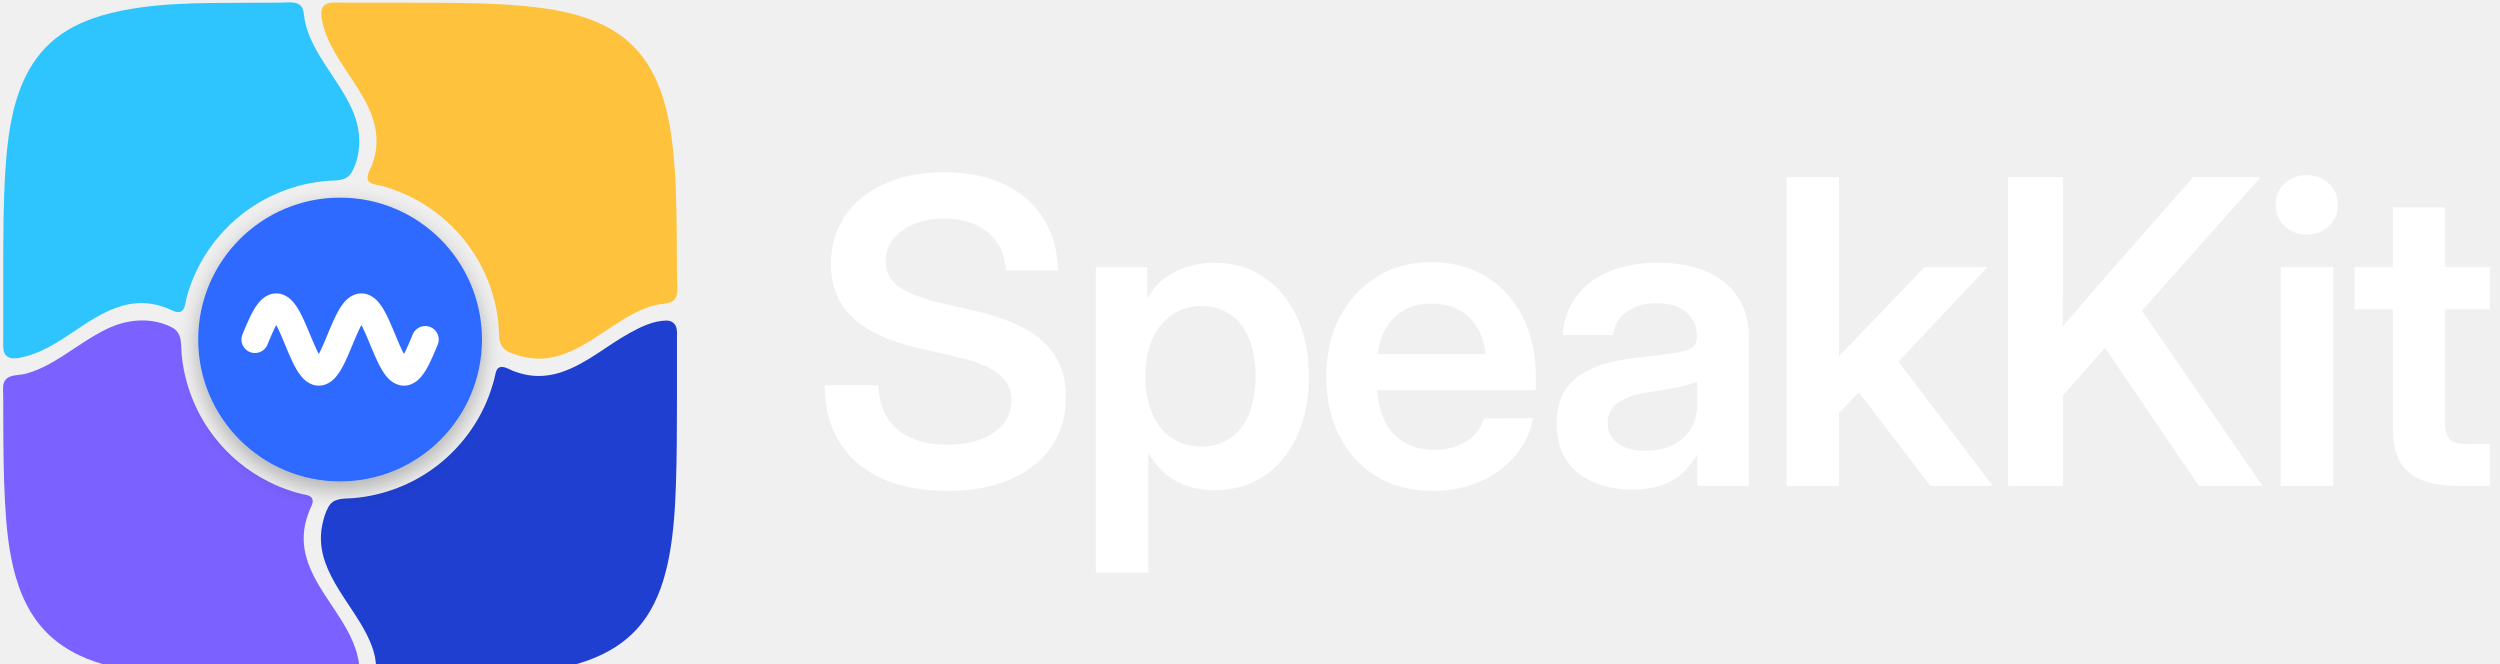
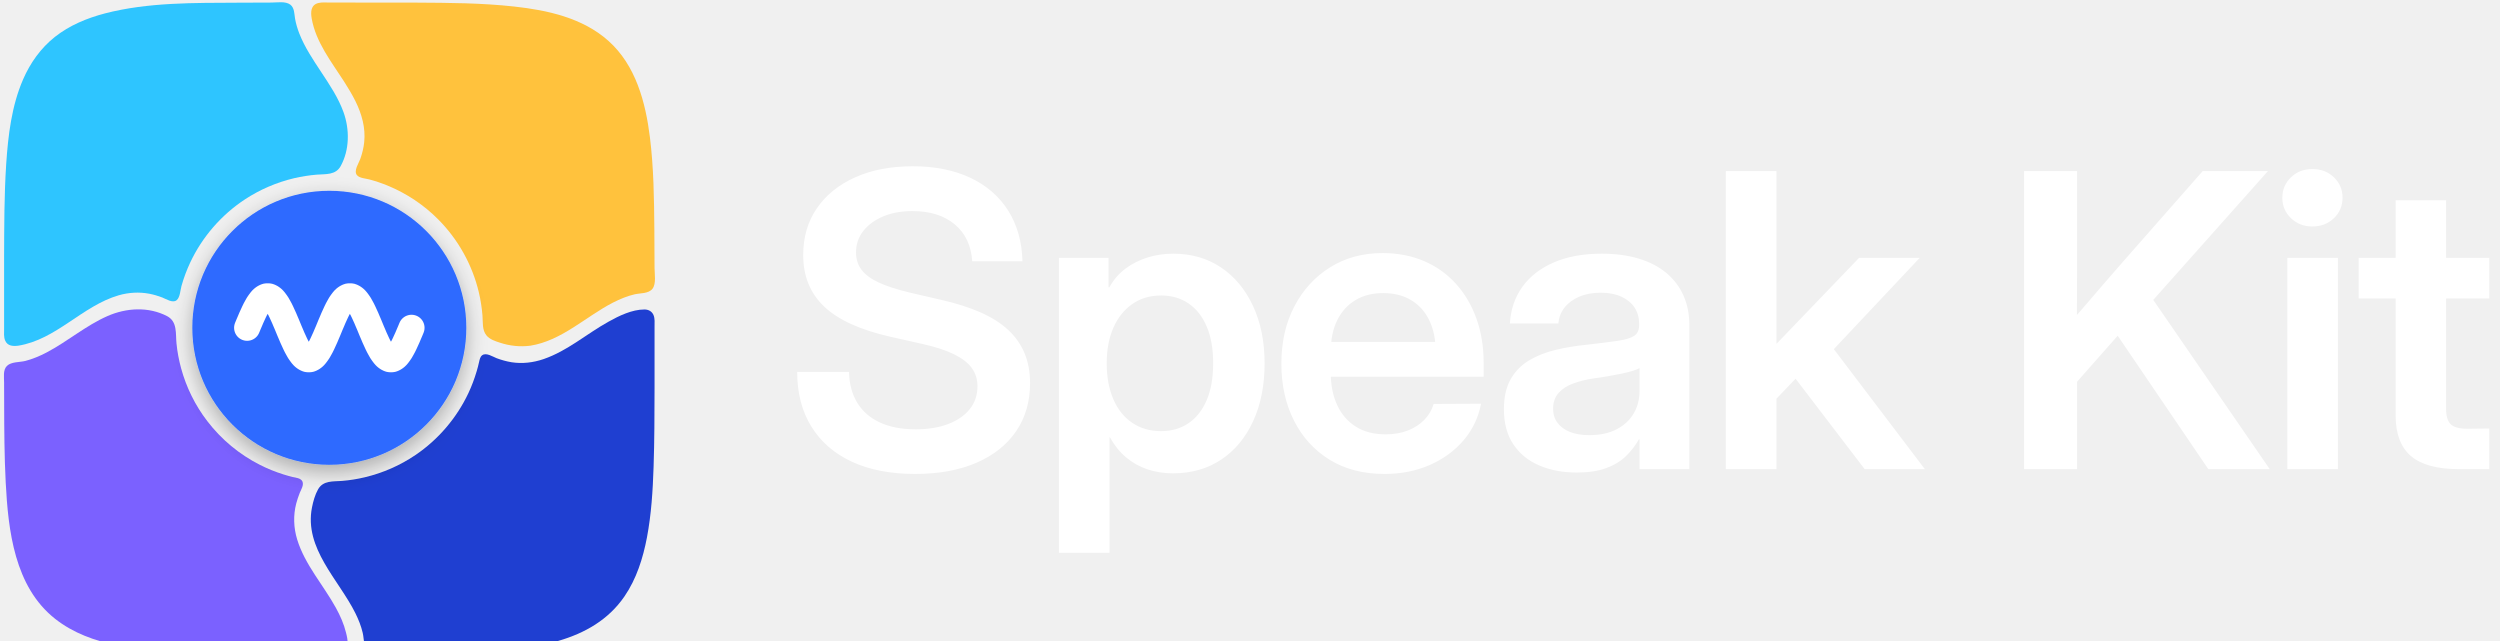
- <svg xmlns="http://www.w3.org/2000/svg" width="754" height="200" viewBox="0 0 753.66 200">
+ <svg xmlns="http://www.w3.org/2000/svg" width="781" height="200" viewBox="0 0 780.04 200">
  <g transform="translate(0 0) scale(0.2)">
    <defs>
      <filter id="hub-sh" x="-30%" y="-30%" width="160%" height="170%">
        <feDropShadow dx="0" dy="12" stdDeviation="16" flood-color="#06070A" flood-opacity="0.28" />
      </filter>
    </defs>
    <path d="M25.9 540C85.7 530.5 126.1 477.7 183.2 461.2C198.7 456.8 214.8 455.8 230.7 458.8C237.6 460.1 244.3 462.1 250.9 464.6C256.9 466.9 267.1 473.9 273.4 469C278.9 464.7 279.3 452.9 281.1 446.6C284.6 434.1 289.2 421.9 294.7 410.1C313.4 370.2 343.2 335.8 380.1 311.5C403.5 296.1 429.6 284.9 456.8 278.4C468.5 275.7 480.4 273.8 492.4 272.8C506.3 271.7 521.8 273.7 529.7 259.5C543.8 234 543.8 201.8 534.1 175C525.9 152.4 512.3 132.2 499.1 112.2C486.5 93.1 473.5 73.8 465.1 52.3C462.2 44.8 459.9 37.1 458.5 29.2C457.2 21.7 457.7 12.3 451 7.2C443.5 1.6 430.4 4 421.6 4C404.6 4 387.6 4.1 370.6 4.2C301.3 4.6 229.2 3.4 161.7 20.9C133.7 28.2 106.3 39.5 83.4 57.6C61.3 75.1 44.8 98.3 33.6 124.2C15.7 165.5 10.3 211.4 7.3 256C4.1 304.9 4.2 354 4 403C4 431 4 459 4 487C4 496 4 505 4 514C4 519.8 3.3 526.3 5.6 531.8C9.2 540.5 17.8 541 25.9 540Z" fill="#2EC5FF" />
    <path d="M825.9 540C875.3 532.1 912.3 494.6 955.4 472.5C966.1 467.1 977.3 462.4 989 459.7C997.8 457.7 1010.9 458.9 1016.9 450.9C1022.8 442.9 1020 427.9 1020 418.5C1020 398.5 1019.9 378.5 1019.7 358.5C1019.3 310.5 1018.7 262.3 1012.8 214.7C1006 159.7 990.7 101.9 947.8 63.7C907.7 27.9 852.8 15.9 800.8 10.2C750.1 4.6 698.9 4.4 647.9 4.1C613.9 4 579.9 4 545.9 4C534.9 4 523.9 4 512.9 4C507 4 500.6 3.3 494.9 4.7C482.9 7.7 482.7 18.9 484.5 29C490.9 65.7 515.2 96.5 534.9 127.1C541.3 137.2 547.6 147.5 552.9 158.2C562.7 178.1 568.8 199.7 566.5 221.9C565.6 230.9 563.4 239.7 560.4 248.2C558.1 254.7 549.7 266.8 555.1 273.5C559.1 278.4 568.9 278.8 574.6 280.3C584.3 282.9 593.8 286.1 603 289.9C632.7 302.1 659.8 320.2 682.3 342.9C713.4 374.2 735.5 414 745.6 456.9C748.4 468.6 750.2 480.5 751.2 492.5C752.1 503.1 750.3 515.5 757.7 524.2C762.9 530.3 771.2 532.9 778.6 535.3C794 540.4 809.8 542 825.9 540Z" fill="#FFC23D" />
    <path d="M512 1020C523.2 1020 539.3 1021.2 540.5 1006.1C541 1000.2 539.5 993.9 538.1 988.3C534.8 974.6 529 961.7 522.3 949.5C502.7 913.8 473.9 882.2 461.8 842.7C456.2 824.4 455.5 805.1 460.3 786.5C461.8 780.7 463.8 775 466 769.4C468.1 764.5 472.3 757.9 470.1 752.3C467.7 746.6 459.4 746.2 454.4 745C449.5 743.8 444.7 742.4 439.9 740.9C427.5 737 415.4 732.1 403.8 726.2C371.7 710 343.3 686.5 321.4 657.8C302.5 633.2 288.5 604.9 280.4 574.9C277 562.4 274.6 549.6 273.3 536.6C271.7 521.1 275 502.4 258.6 493.8C229.5 478.7 195 480.8 165.7 493.6C131.7 508.5 103.2 533.3 70.5 550.5C59.8 556.1 48.7 560.8 37.1 563.8C28.3 566 15.3 564.9 8.5 571.5C2 577.8 4 589.2 4 597.4C4 608.4 4 619.4 4.1 630.4C4.2 671.4 4.4 712.4 6.5 753.4C10.4 828.7 20.2 916.5 83.7 966.6C140.5 1011.4 220.6 1015.8 289.9 1018.4C363.9 1021.1 438 1020 512 1020Z" fill="#7B61FF" />
    <path d="M743.2 1018C824.9 1014.3 922.5 1005.3 973 931.6C991.8 904.2 1001.9 872 1008.1 839.7C1015 803.4 1017.3 766.2 1018.5 729.3C1019.9 688.3 1019.9 647.2 1020 606.2C1020 581.2 1020 556.2 1020 531.2C1020 524.2 1020 517.2 1020 510.2C1020 504.4 1020.7 497.9 1018.5 492.4C1016.1 486.4 1010.6 483.4 1004.3 483.4C984.8 483.4 964.5 493.3 947.9 502.6C914 521.4 883.8 548.2 846.7 560.9C830.6 566.4 813.4 568.5 796.5 565.8C788.6 564.5 780.8 562.3 773.3 559.5C767.3 557.2 757.1 550.2 750.8 554.9C747.5 557.3 746.8 561.8 745.9 565.5C744.8 570.4 743.6 575.3 742.1 580.1C738.7 591.6 734.5 602.8 729.4 613.7C711.1 652.7 682.3 686.5 646.6 710.7C622.6 727 595.6 738.8 567.4 745.5C555.7 748.3 543.8 750.2 531.8 751.2C518 752.3 502.4 750.2 494.4 764.4C489.6 772.9 486.8 783.2 484.9 792.7C472.4 856.6 526.7 905.4 552.7 957.8C557.6 967.7 561.7 977.9 564.2 988.7C566.5 998.2 565 1013.3 575.4 1018.2C581.5 1021.2 589.6 1020 596.2 1020C607.2 1020 618.2 1020 629.2 1019.9C667.2 1019.8 705.2 1019.6 743.2 1018Z" fill="#1F3FD1" />
    <path d="M298 512a214 214 0 1 0 428 0a214 214 0 1 0 -428 0Z" fill="#2F6BFF" filter="url(#hub-sh)" />
    <path d="M383.6 512L385.7 506.9L387.9 501.8L390 496.8L392.2 492L394.3 487.4L396.4 483.1L398.6 479.1L400.7 475.4L402.9 472.2L405 469.4L407.1 467L409.3 465.2L411.4 463.9L413.6 463L415.7 462.8L417.8 463L420 463.9L422.1 465.2L424.3 467L426.4 469.4L428.5 472.2L430.7 475.4L432.8 479.1L435 483.1L437.1 487.4L439.2 492L441.4 496.8L443.5 501.8L445.7 506.9L447.8 512L449.9 517.1L452.1 522.2L454.2 527.2L456.4 532L458.5 536.6L460.6 540.9L462.8 544.9L464.9 548.6L467.1 551.8L469.2 554.6L471.3 557L473.5 558.8L475.6 560.1L477.8 561L479.9 561.2L482 561L484.2 560.1L486.3 558.8L488.5 557L490.6 554.6L492.7 551.8L494.9 548.6L497 544.9L499.2 540.9L501.3 536.6L503.4 532L505.6 527.2L507.7 522.2L509.9 517.1L512 512L514.1 506.9L516.3 501.8L518.4 496.8L520.6 492L522.7 487.4L524.8 483.1L527 479.1L529.1 475.4L531.3 472.2L533.4 469.4L535.5 467L537.7 465.2L539.8 463.9L542 463L544.1 462.8L546.2 463L548.4 463.9L550.5 465.2L552.7 467L554.8 469.4L556.9 472.2L559.1 475.4L561.2 479.1L563.4 483.1L565.5 487.4L567.6 492L569.8 496.8L571.9 501.8L574.1 506.9L576.2 512L578.3 517.1L580.5 522.2L582.6 527.2L584.8 532L586.9 536.6L589 540.9L591.2 544.9L593.3 548.6L595.5 551.8L597.6 554.6L599.7 557L601.9 558.8L604 560.1L606.2 561L608.3 561.2L610.4 561L612.6 560.1L614.7 558.8L616.9 557L619 554.6L621.1 551.8L623.3 548.6L625.4 544.9L627.6 540.9L629.7 536.6L631.8 532L634 527.2L636.1 522.2L638.3 517.1L640.4 512" fill="none" stroke="#FFFFFF" stroke-width="40.7" stroke-linecap="round" stroke-linejoin="round" />
  </g>
  <g transform="translate(244 146.56)">
-     <path d="M41.44 1.5Q29.88 1.5 21.66 -2.31Q13.44 -6.12 9 -13.28Q4.56 -20.44 4.56 -30.37L20.75 -30.37Q20.88 -24.75 23.34 -20.72Q25.81 -16.69 30.44 -14.56Q35.06 -12.44 41.56 -12.44Q47.38 -12.44 51.72 -14.09Q56.06 -15.75 58.47 -18.75Q60.88 -21.75 60.88 -25.87Q60.88 -29.12 59.13 -31.56Q57.38 -34 53.59 -35.87Q49.81 -37.75 43.63 -39.12L33.63 -41.37Q19.56 -44.56 13 -50.78Q6.44 -57 6.44 -66.87Q6.44 -75.25 10.69 -81.47Q14.94 -87.69 22.66 -91.16Q30.38 -94.62 40.63 -94.62Q51 -94.62 58.63 -91.03Q66.25 -87.44 70.47 -80.78Q74.69 -74.12 74.94 -64.94L59.25 -64.94Q58.75 -72.31 53.78 -76.47Q48.81 -80.62 40.56 -80.62Q35.44 -80.62 31.47 -78.97Q27.5 -77.31 25.22 -74.41Q22.94 -71.5 22.94 -67.69Q22.94 -64.56 24.66 -62.28Q26.38 -60 30.09 -58.28Q33.81 -56.56 39.88 -55.12L49.31 -52.94Q56.56 -51.31 61.84 -48.97Q67.13 -46.62 70.53 -43.44Q73.94 -40.25 75.63 -36.12Q77.31 -32 77.31 -26.87Q77.31 -18.19 72.94 -11.81Q68.56 -5.44 60.5 -1.97Q52.44 1.5 41.44 1.5ZM86.33 26.13L86.33 -66L101.83 -66L101.83 -56.81L102.08 -56.81Q104.08 -60.37 107.14 -62.66Q110.2 -64.94 114.01 -66.12Q117.83 -67.31 122.01 -67.31Q130.58 -67.31 136.98 -63Q143.39 -58.69 146.98 -50.94Q150.58 -43.19 150.58 -33.06Q150.58 -22.75 147.01 -15Q143.45 -7.25 137.01 -2.97Q130.58 1.31 121.95 1.31Q117.7 1.31 113.98 0.06Q110.26 -1.19 107.3 -3.69Q104.33 -6.19 102.26 -9.94L102.14 -9.94L102.14 26.13ZM118.26 -11.87Q123.14 -11.87 126.8 -14.34Q130.45 -16.81 132.48 -21.53Q134.51 -26.25 134.51 -33.06Q134.51 -39.87 132.48 -44.59Q130.45 -49.31 126.8 -51.78Q123.14 -54.25 118.26 -54.25Q113.08 -54.25 109.26 -51.59Q105.45 -48.94 103.36 -44.22Q101.26 -39.5 101.26 -33.06Q101.26 -26.62 103.33 -21.84Q105.39 -17.06 109.23 -14.47Q113.08 -11.87 118.26 -11.87ZM188.07 1.5Q178.07 1.5 170.89 -2.94Q163.7 -7.37 159.76 -15.16Q155.82 -22.94 155.82 -32.94Q155.82 -43.06 159.86 -50.81Q163.89 -58.56 171.01 -63.03Q178.14 -67.5 187.39 -67.5Q194.51 -67.5 200.32 -65.03Q206.14 -62.56 210.32 -57.94Q214.51 -53.31 216.76 -47.03Q219.01 -40.75 219.01 -33.19L219.01 -28.87L162.07 -28.87L162.07 -39.75L211.14 -39.75L204.01 -36.87Q204.01 -42.37 202.04 -46.47Q200.07 -50.56 196.39 -52.78Q192.7 -55 187.64 -55Q182.57 -55 178.92 -52.78Q175.26 -50.56 173.26 -46.5Q171.26 -42.44 171.26 -36.81L171.26 -30Q171.26 -24.31 173.26 -20Q175.26 -15.69 179.07 -13.28Q182.89 -10.87 188.39 -10.87Q192.32 -10.87 195.39 -12.09Q198.45 -13.31 200.51 -15.44Q202.57 -17.56 203.39 -20.37L218.2 -20.44Q216.95 -13.94 212.73 -9Q208.51 -4.06 202.14 -1.28Q195.76 1.5 188.07 1.5ZM248.09 1.06Q241.52 1.06 236.37 -1.16Q231.21 -3.37 228.27 -7.78Q225.34 -12.19 225.34 -18.69Q225.34 -24.37 227.43 -28.06Q229.52 -31.75 233.15 -33.94Q236.77 -36.12 241.46 -37.25Q246.15 -38.37 251.27 -38.87Q257.34 -39.56 260.93 -40.09Q264.52 -40.62 266.06 -41.66Q267.59 -42.69 267.59 -45L267.59 -45.44Q267.59 -48.25 266.18 -50.44Q264.77 -52.62 262.06 -53.87Q259.34 -55.12 255.59 -55.12Q251.77 -55.12 248.87 -53.87Q245.96 -52.62 244.27 -50.47Q242.59 -48.31 242.34 -45.5L227.21 -45.5Q227.59 -52.06 231.12 -56.97Q234.65 -61.87 240.96 -64.59Q247.27 -67.31 255.9 -67.31Q262.34 -67.31 267.43 -65.78Q272.52 -64.25 276.06 -61.31Q279.59 -58.37 281.43 -54.25Q283.27 -50.12 283.27 -45L283.27 0L267.71 0L267.71 -9.31L267.52 -9.31Q265.9 -6.44 263.46 -4.06Q261.02 -1.69 257.27 -0.31Q253.52 1.06 248.09 1.06ZM251.96 -10.62Q257.15 -10.62 260.65 -12.5Q264.15 -14.37 265.93 -17.47Q267.71 -20.56 267.71 -24.44L267.71 -31.56Q266.96 -31.12 265.52 -30.69Q264.09 -30.25 262.15 -29.84Q260.21 -29.44 257.87 -29.03Q255.52 -28.62 253.15 -28.31Q249.84 -27.81 246.96 -26.75Q244.09 -25.69 242.4 -23.78Q240.71 -21.87 240.71 -18.87Q240.71 -16.31 242.09 -14.47Q243.46 -12.62 245.99 -11.62Q248.52 -10.62 251.96 -10.62ZM309.1 -20.56L309.1 -39.25L310.6 -39.25L336.29 -66L355.23 -66L324.6 -33.44L321.42 -33.44ZM294.67 0L294.67 -93.12L310.48 -93.12L310.48 0ZM338.04 0L315.17 -29.94L325.79 -40.94L356.85 0ZM373.21 -21.87L373.21 -42.69Q376.46 -46.37 379.68 -50.12Q382.9 -53.87 386.09 -57.59Q389.27 -61.31 392.59 -65.06L417.27 -93.12L437.65 -93.12L398.15 -48.75L396.96 -48.75ZM361.46 0L361.46 -93.12L378.02 -93.12L378.02 -65.12L377.96 -42.87L378.02 -34.94L378.02 0ZM419.02 0L389.09 -44.06L399.15 -56.75L438.21 0ZM443.7 0L443.7 -66L459.52 -66L459.52 0ZM451.52 -75.81Q447.52 -75.81 444.83 -78.41Q442.14 -81 442.14 -84.75Q442.14 -88.56 444.83 -91.16Q447.52 -93.75 451.52 -93.75Q455.58 -93.75 458.27 -91.16Q460.95 -88.56 460.95 -84.81Q460.95 -81 458.27 -78.41Q455.58 -75.81 451.52 -75.81ZM506.79 -66L506.79 -53.31L465.98 -53.31L465.98 -66ZM477.54 -84L493.29 -84L493.29 -18.94Q493.29 -15.44 494.73 -14.03Q496.17 -12.62 499.98 -12.62Q501.54 -12.62 503.54 -12.66Q505.54 -12.69 506.79 -12.69L506.79 0Q505.11 0 502.45 0Q499.79 0 497.29 0Q487.11 0 482.32 -4.09Q477.54 -8.19 477.54 -16.69Z" fill="#FFFFFF" />
+     <path d="M41.44 1.5Q29.88 1.5 21.66 -2.31Q13.44 -6.12 9 -13.28Q4.56 -20.44 4.56 -30.37L20.75 -30.37Q20.88 -24.75 23.34 -20.72Q25.81 -16.69 30.44 -14.56Q35.06 -12.44 41.56 -12.44Q47.38 -12.44 51.72 -14.09Q56.06 -15.75 58.47 -18.75Q60.88 -21.75 60.88 -25.87Q60.88 -29.12 59.13 -31.56Q57.38 -34 53.59 -35.87Q49.81 -37.75 43.63 -39.12L33.63 -41.37Q19.56 -44.56 13 -50.78Q6.44 -57 6.44 -66.87Q6.44 -75.25 10.69 -81.47Q14.94 -87.69 22.66 -91.16Q30.38 -94.62 40.63 -94.62Q51 -94.62 58.63 -91.03Q66.25 -87.44 70.47 -80.78Q74.69 -74.12 74.94 -64.94L59.25 -64.94Q58.75 -72.31 53.78 -76.47Q48.81 -80.62 40.56 -80.62Q35.44 -80.62 31.47 -78.97Q27.5 -77.31 25.22 -74.41Q22.94 -71.5 22.94 -67.69Q22.94 -64.56 24.66 -62.28Q26.38 -60 30.09 -58.28Q33.81 -56.56 39.88 -55.12L49.31 -52.94Q56.56 -51.31 61.84 -48.97Q67.13 -46.62 70.53 -43.44Q73.94 -40.25 75.63 -36.12Q77.31 -32 77.31 -26.87Q77.31 -18.19 72.94 -11.81Q68.56 -5.44 60.5 -1.97Q52.44 1.5 41.44 1.5ZM86.33 26.13L86.33 -66L101.83 -66L101.83 -56.81L102.08 -56.81Q104.08 -60.37 107.14 -62.66Q110.2 -64.94 114.01 -66.12Q117.83 -67.31 122.01 -67.31Q130.58 -67.31 136.98 -63Q143.39 -58.69 146.98 -50.94Q150.58 -43.19 150.58 -33.06Q150.58 -22.75 147.01 -15Q143.45 -7.25 137.01 -2.97Q130.58 1.31 121.95 1.31Q117.7 1.31 113.98 0.06Q110.26 -1.19 107.3 -3.69Q104.33 -6.19 102.26 -9.94L102.14 -9.94L102.14 26.13ZM118.26 -11.87Q123.14 -11.87 126.8 -14.34Q130.45 -16.81 132.48 -21.53Q134.51 -26.25 134.51 -33.06Q134.51 -39.87 132.48 -44.59Q130.45 -49.31 126.8 -51.78Q123.14 -54.25 118.26 -54.25Q113.08 -54.25 109.26 -51.59Q105.45 -48.94 103.36 -44.22Q101.26 -39.5 101.26 -33.06Q101.26 -26.62 103.33 -21.84Q105.39 -17.06 109.23 -14.47Q113.08 -11.87 118.26 -11.87ZM188.07 1.5Q178.07 1.5 170.89 -2.94Q163.7 -7.37 159.76 -15.16Q155.82 -22.94 155.82 -32.94Q155.82 -43.06 159.86 -50.81Q163.89 -58.56 171.01 -63.03Q178.14 -67.5 187.39 -67.5Q194.51 -67.5 200.32 -65.03Q206.14 -62.56 210.32 -57.94Q214.51 -53.31 216.76 -47.03Q219.01 -40.75 219.01 -33.19L219.01 -28.87L162.07 -28.87L162.07 -39.75L211.14 -39.75L204.01 -36.87Q204.01 -42.37 202.04 -46.47Q200.07 -50.56 196.39 -52.78Q192.7 -55 187.64 -55Q182.57 -55 178.92 -52.78Q175.26 -50.56 173.26 -46.5Q171.26 -42.44 171.26 -36.81L171.26 -30Q171.26 -24.31 173.26 -20Q175.26 -15.69 179.07 -13.28Q182.89 -10.87 188.39 -10.87Q192.32 -10.87 195.39 -12.09Q198.45 -13.31 200.51 -15.44Q202.57 -17.56 203.39 -20.37L218.2 -20.44Q216.95 -13.94 212.73 -9Q208.51 -4.06 202.14 -1.28Q195.76 1.5 188.07 1.5ZM248.09 1.06Q241.52 1.06 236.37 -1.16Q231.21 -3.37 228.27 -7.78Q225.34 -12.19 225.34 -18.69Q225.34 -24.37 227.43 -28.06Q229.52 -31.75 233.15 -33.94Q236.77 -36.12 241.46 -37.25Q246.15 -38.37 251.27 -38.87Q257.34 -39.56 260.93 -40.09Q264.52 -40.62 266.06 -41.66Q267.59 -42.69 267.59 -45L267.59 -45.44Q267.59 -48.25 266.18 -50.44Q264.77 -52.62 262.06 -53.87Q259.34 -55.12 255.59 -55.12Q251.77 -55.12 248.87 -53.87Q245.96 -52.62 244.27 -50.47Q242.59 -48.31 242.34 -45.5L227.21 -45.5Q227.59 -52.06 231.12 -56.97Q234.65 -61.87 240.96 -64.59Q247.27 -67.31 255.9 -67.31Q262.34 -67.31 267.43 -65.78Q272.52 -64.25 276.06 -61.31Q279.59 -58.37 281.43 -54.25Q283.27 -50.12 283.27 -45L283.27 0L267.71 0L267.71 -9.31L267.52 -9.31Q265.9 -6.44 263.46 -4.06Q261.02 -1.69 257.27 -0.31Q253.52 1.06 248.09 1.06ZM251.96 -10.62Q257.15 -10.62 260.65 -12.5Q264.15 -14.37 265.93 -17.47Q267.71 -20.56 267.71 -24.44L267.71 -31.56Q266.96 -31.12 265.52 -30.69Q264.09 -30.25 262.15 -29.84Q260.21 -29.44 257.87 -29.03Q255.52 -28.62 253.15 -28.31Q249.84 -27.81 246.96 -26.75Q244.09 -25.69 242.4 -23.78Q240.71 -21.87 240.71 -18.87Q240.71 -16.31 242.09 -14.47Q243.46 -12.62 245.99 -11.62Q248.52 -10.62 251.96 -10.62ZM309.1 -20.56L309.1 -39.25L310.6 -39.25L336.29 -66L355.23 -66L324.6 -33.44L321.42 -33.44ZM294.67 0L294.67 -93.12L310.48 -93.12L310.48 0ZM338.04 0L315.17 -29.94L325.79 -40.94L356.85 0ZM399.59 -21.87L399.59 -42.69Q402.84 -46.37 406.06 -50.12Q409.28 -53.87 412.47 -57.59Q415.65 -61.31 418.97 -65.06L443.65 -93.12L464.03 -93.12L424.53 -48.75L423.34 -48.75ZM387.84 0L387.84 -93.12L404.4 -93.12L404.4 -65.12L404.34 -42.87L404.4 -34.94L404.4 0ZM445.4 0L415.47 -44.06L425.53 -56.75L464.59 0ZM470.08 0L470.08 -66L485.9 -66L485.9 0ZM477.9 -75.81Q473.9 -75.81 471.21 -78.41Q468.52 -81 468.52 -84.75Q468.52 -88.56 471.21 -91.16Q473.9 -93.75 477.9 -93.75Q481.96 -93.75 484.65 -91.16Q487.33 -88.56 487.33 -84.81Q487.33 -81 484.65 -78.41Q481.96 -75.81 477.9 -75.81ZM533.17 -66L533.17 -53.31L492.36 -53.31L492.36 -66ZM503.92 -84L519.67 -84L519.67 -18.94Q519.67 -15.44 521.11 -14.03Q522.55 -12.62 526.36 -12.62Q527.92 -12.62 529.92 -12.66Q531.92 -12.69 533.17 -12.69L533.17 0Q531.49 0 528.83 0Q526.17 0 523.67 0Q513.49 0 508.7 -4.09Q503.92 -8.19 503.92 -16.69Z" fill="#FFFFFF" />
  </g>
</svg>
